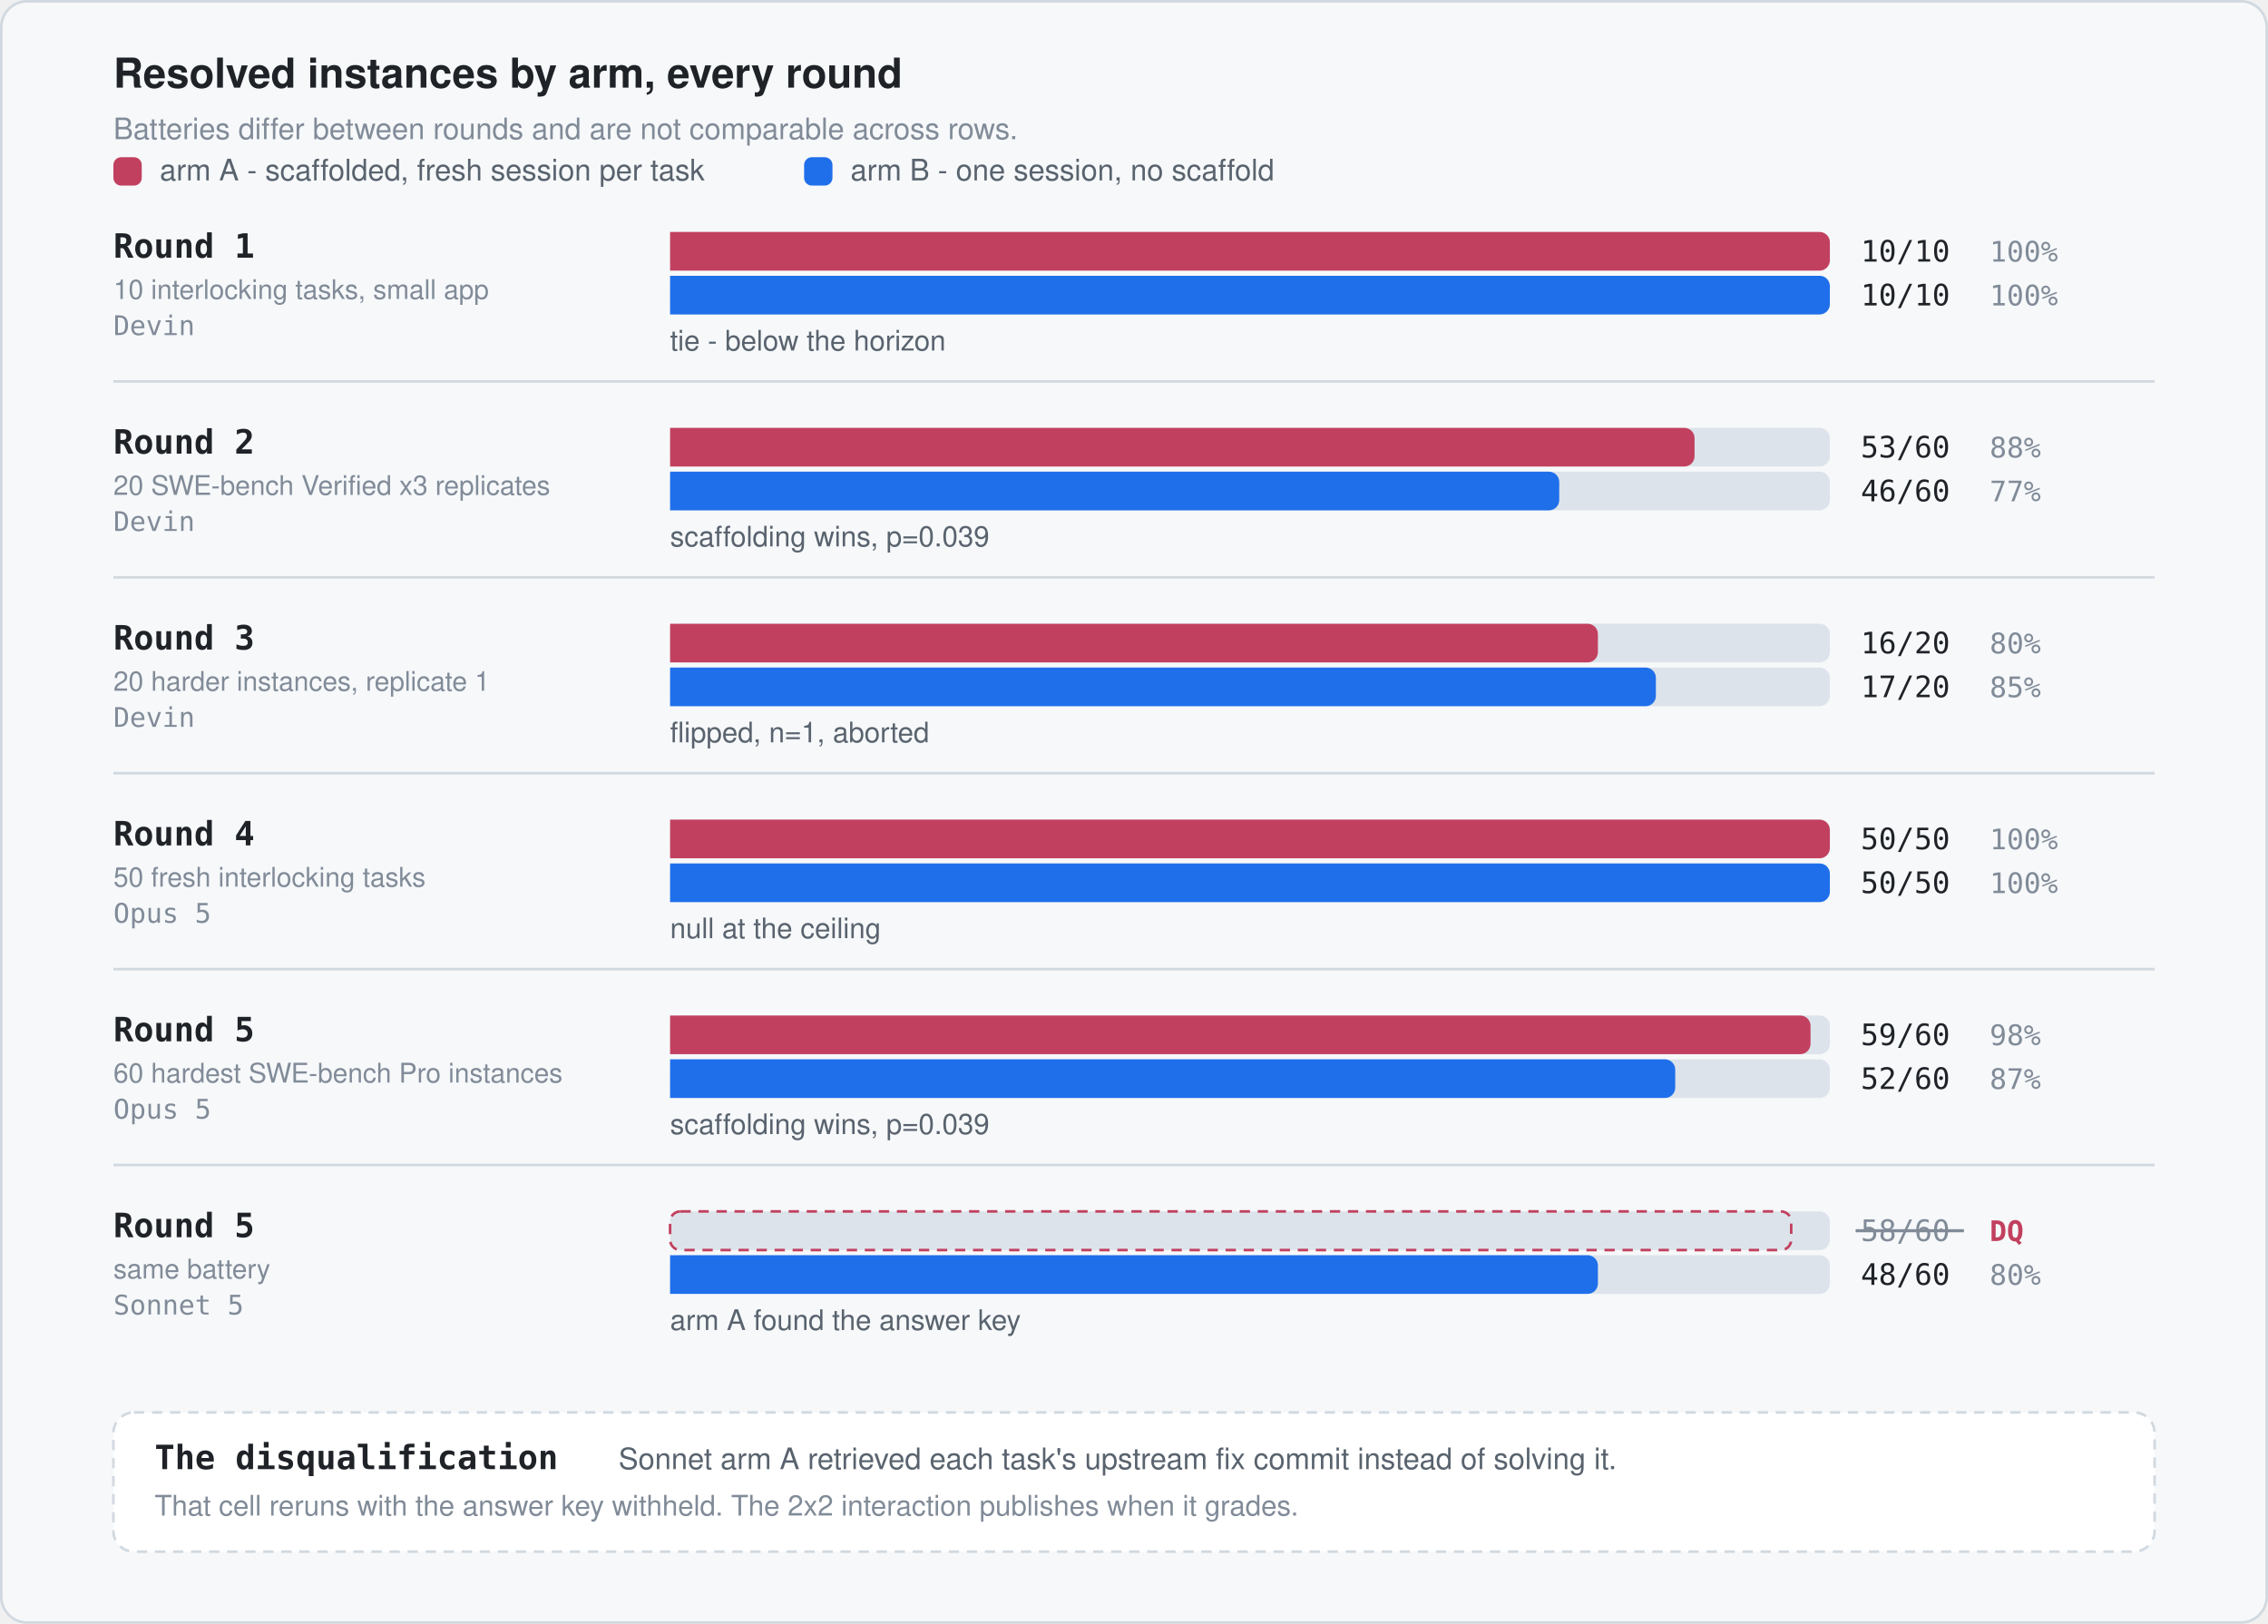
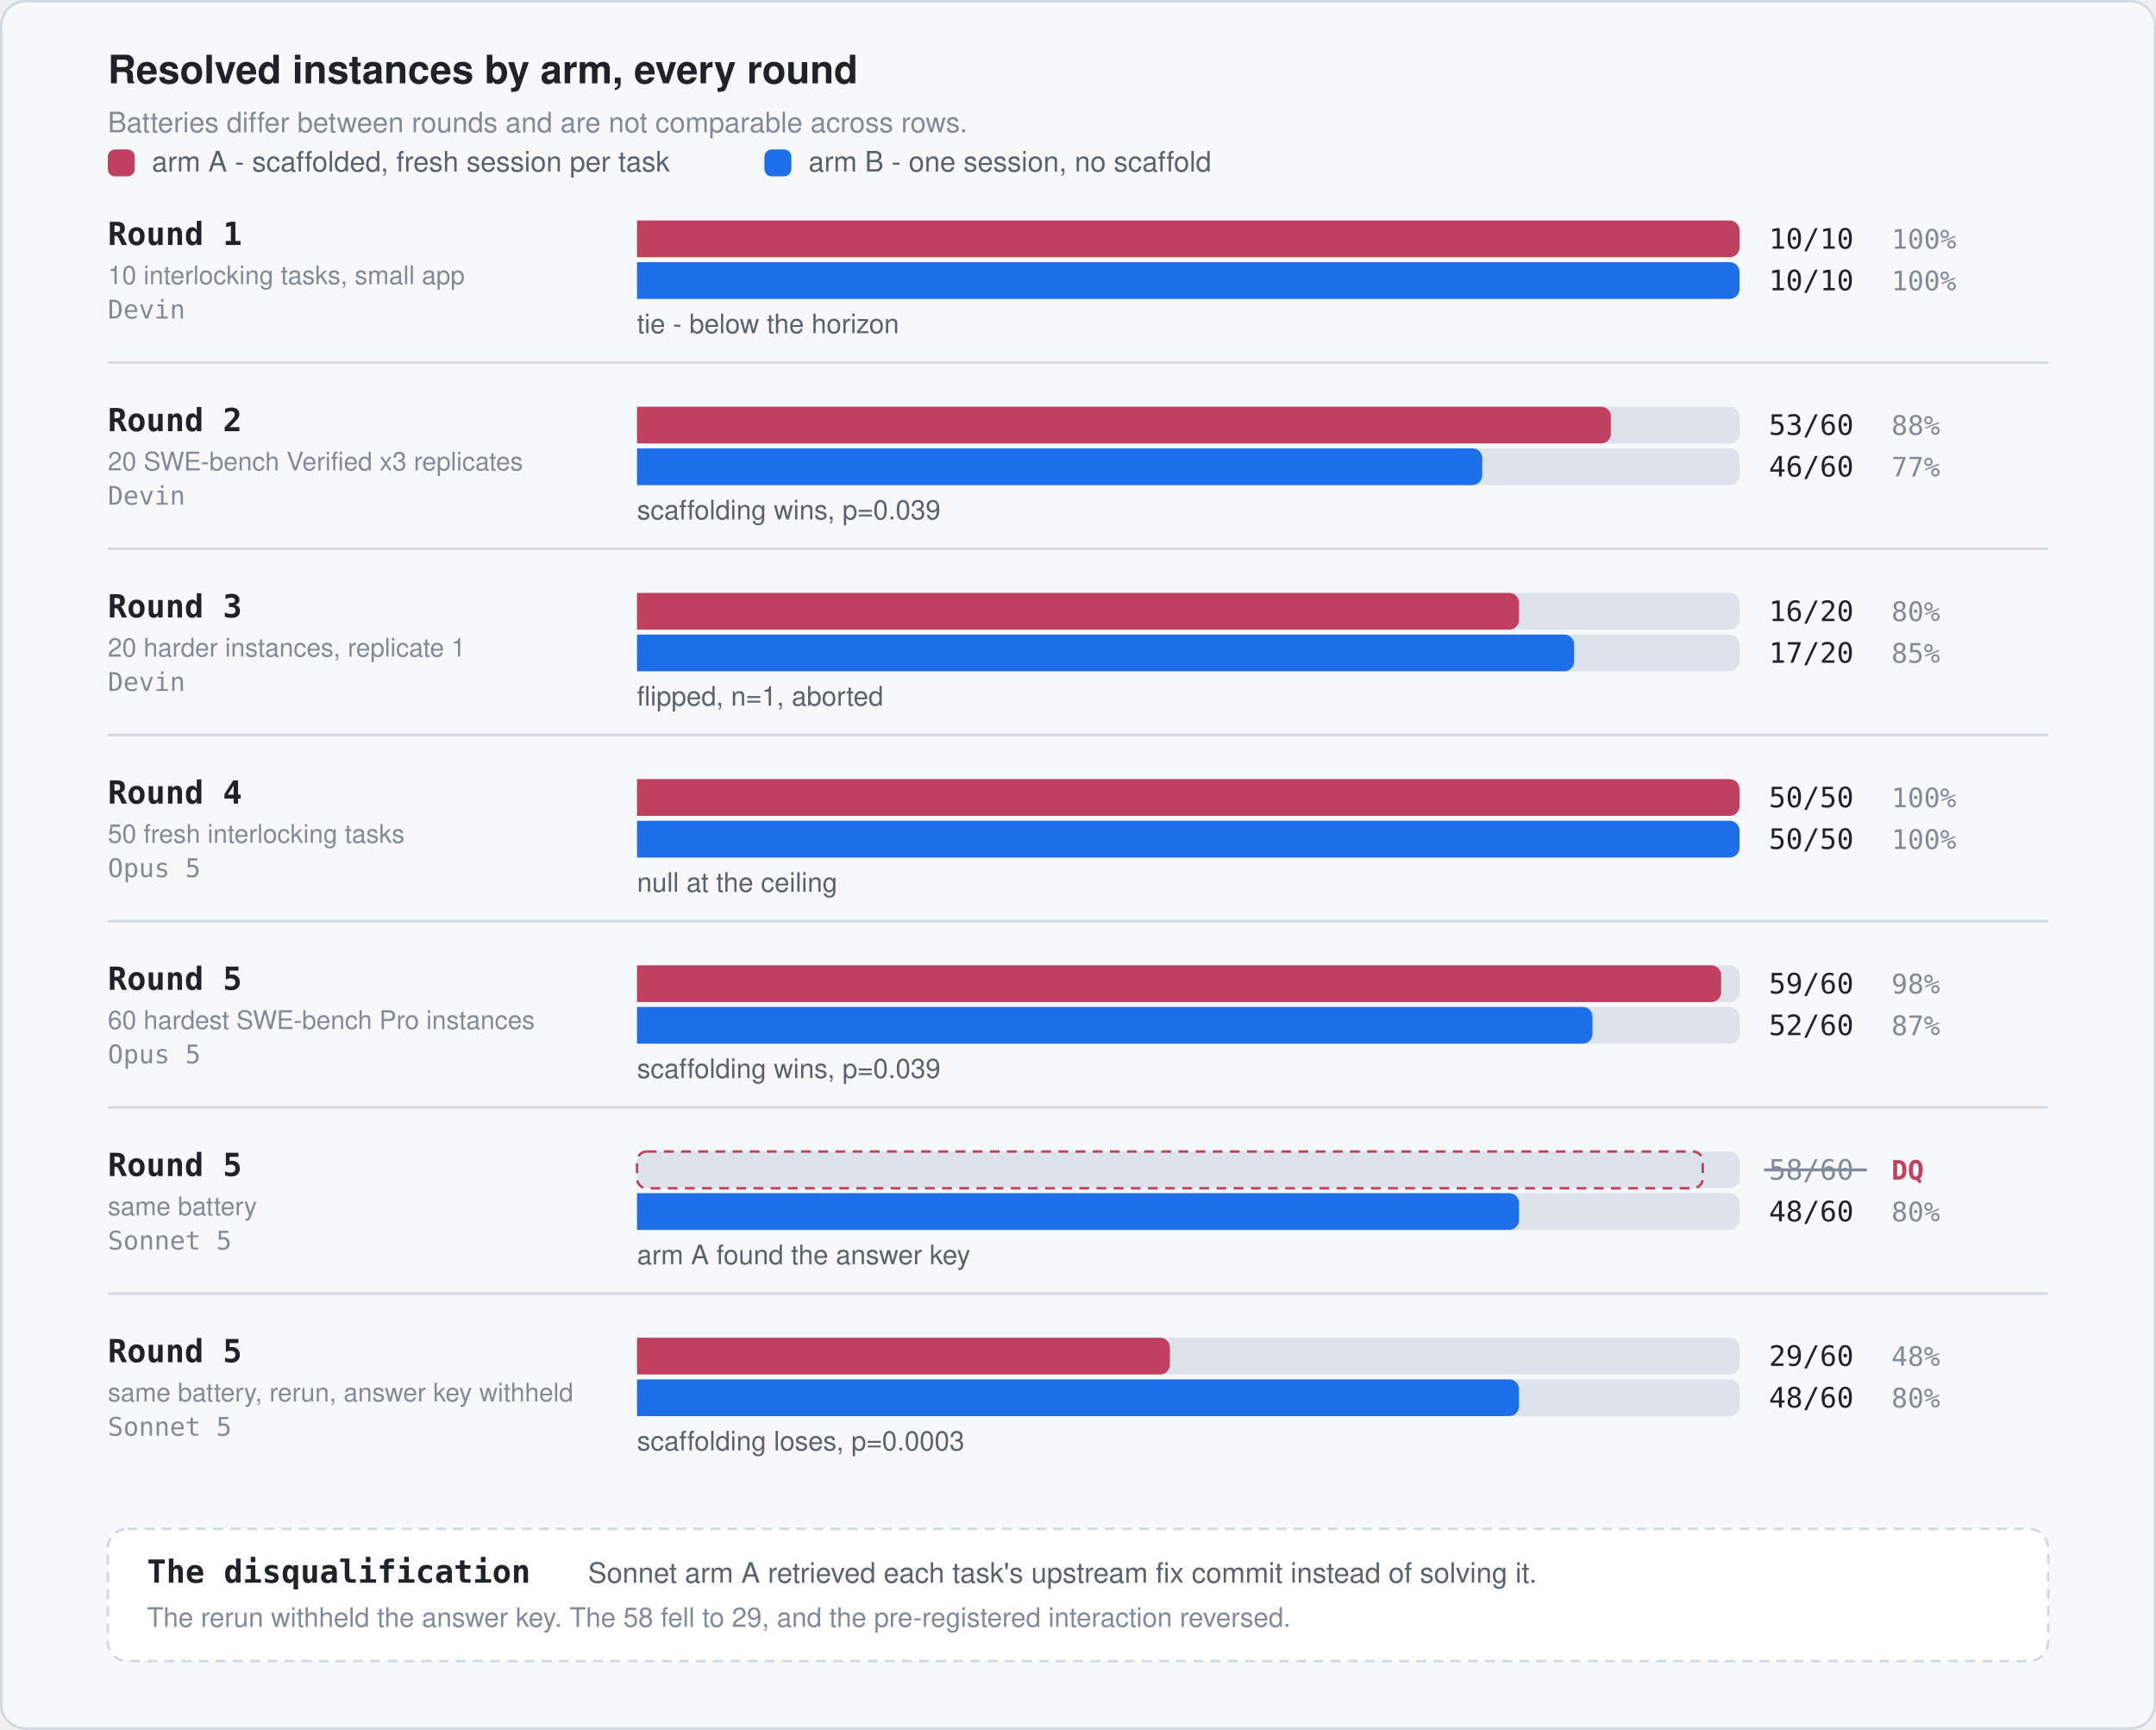
- <svg xmlns="http://www.w3.org/2000/svg" width="880" height="630" viewBox="0 0 880 630" role="img">
-   <rect x="0.5" y="0.5" width="879" height="629" rx="10" fill="#f6f8fa" stroke="#d1d9e0" />
+ <svg xmlns="http://www.w3.org/2000/svg" width="880" height="706" viewBox="0 0 880 706" role="img">
+   <rect x="0.5" y="0.5" width="879" height="705" rx="10" fill="#f6f8fa" stroke="#d1d9e0" />
  <text x="44" y="34" fill="#1f2328" font-family="-apple-system,BlinkMacSystemFont,Segoe UI,Helvetica,Arial,sans-serif" font-size="16" font-weight="600" text-anchor="start">Resolved instances by arm, every round</text>
  <text x="44" y="54" fill="#818b98" font-family="-apple-system,BlinkMacSystemFont,Segoe UI,Helvetica,Arial,sans-serif" font-size="11.5" font-weight="400" text-anchor="start">Batteries differ between rounds and are not comparable across rows.</text>
  <rect x="44" y="61" width="11" height="11" rx="3" fill="#c2405f" />
  <text x="62" y="70" fill="#59636e" font-family="-apple-system,BlinkMacSystemFont,Segoe UI,Helvetica,Arial,sans-serif" font-size="11.5" font-weight="400" text-anchor="start">arm A - scaffolded, fresh session per task</text>
  <rect x="312" y="61" width="11" height="11" rx="3" fill="#1f6feb" />
  <text x="330" y="70" fill="#59636e" font-family="-apple-system,BlinkMacSystemFont,Segoe UI,Helvetica,Arial,sans-serif" font-size="11.5" font-weight="400" text-anchor="start">arm B - one session, no scaffold</text>
  <text x="44" y="100" fill="#1f2328" font-family="ui-monospace,SFMono-Regular,Menlo,Consolas,monospace" font-size="13" font-weight="600" text-anchor="start">Round 1</text>
  <text x="44" y="116" fill="#818b98" font-family="-apple-system,BlinkMacSystemFont,Segoe UI,Helvetica,Arial,sans-serif" font-size="10.5" font-weight="400" text-anchor="start">10 interlocking tasks, small app</text>
  <text x="44" y="130" fill="#818b98" font-family="ui-monospace,SFMono-Regular,Menlo,Consolas,monospace" font-size="10.5" font-weight="400" text-anchor="start">Devin</text>
  <rect x="260" y="90" width="450" height="15" rx="4" fill="#dde3ea" />
-   <clipPath id="g12">
+   <clipPath id="g14">
    <rect x="260" y="90" width="450.0" height="15">
      <animate attributeName="width" values="0;0;450.0" keyTimes="0;0.167;1" dur="0.90s" fill="freeze" calcMode="spline" keySplines="0 0 1 1;0.16 1 0.3 1" />
    </rect>
  </clipPath>
-   <g clip-path="url(#g12)">
+   <g clip-path="url(#g14)">
    <path d="M260,90 H706.0 a4,4 0 0 1 4,4 V101 a4,4 0 0 1 -4,4 H260 Z" fill="#c2405f" />
  </g>
  <text x="722" y="101.5" fill="#1f2328" font-family="ui-monospace,SFMono-Regular,Menlo,Consolas,monospace" font-size="11.5" font-weight="400" text-anchor="start">10/10</text>
  <text x="772" y="101.5" fill="#818b98" font-family="ui-monospace,SFMono-Regular,Menlo,Consolas,monospace" font-size="11" font-weight="400" text-anchor="start">100%</text>
  <rect x="260" y="107" width="450" height="15" rx="4" fill="#dde3ea" />
-   <clipPath id="g13">
+   <clipPath id="g15">
    <rect x="260" y="107" width="450.0" height="15">
      <animate attributeName="width" values="0;0;450.0" keyTimes="0;0.227;1" dur="0.97s" fill="freeze" calcMode="spline" keySplines="0 0 1 1;0.16 1 0.3 1" />
    </rect>
  </clipPath>
-   <g clip-path="url(#g13)">
+   <g clip-path="url(#g15)">
    <path d="M260,107 H706.0 a4,4 0 0 1 4,4 V118 a4,4 0 0 1 -4,4 H260 Z" fill="#1f6feb" />
  </g>
  <text x="722" y="118.5" fill="#1f2328" font-family="ui-monospace,SFMono-Regular,Menlo,Consolas,monospace" font-size="11.5" font-weight="400" text-anchor="start">10/10</text>
  <text x="772" y="118.5" fill="#818b98" font-family="ui-monospace,SFMono-Regular,Menlo,Consolas,monospace" font-size="11" font-weight="400" text-anchor="start">100%</text>
  <text x="260" y="136" fill="#59636e" font-family="-apple-system,BlinkMacSystemFont,Segoe UI,Helvetica,Arial,sans-serif" font-size="11" font-weight="400" text-anchor="start">tie - below the horizon</text>
  <line x1="44" y1="148" x2="836" y2="148" stroke="#d1d9e0" />
  <text x="44" y="176" fill="#1f2328" font-family="ui-monospace,SFMono-Regular,Menlo,Consolas,monospace" font-size="13" font-weight="600" text-anchor="start">Round 2</text>
  <text x="44" y="192" fill="#818b98" font-family="-apple-system,BlinkMacSystemFont,Segoe UI,Helvetica,Arial,sans-serif" font-size="10.5" font-weight="400" text-anchor="start">20 SWE-bench Verified x3 replicates</text>
  <text x="44" y="206" fill="#818b98" font-family="ui-monospace,SFMono-Regular,Menlo,Consolas,monospace" font-size="10.5" font-weight="400" text-anchor="start">Devin</text>
  <rect x="260" y="166" width="450" height="15" rx="4" fill="#dde3ea" />
-   <clipPath id="g14">
+   <clipPath id="g16">
    <rect x="260" y="166" width="397.5" height="15">
      <animate attributeName="width" values="0;0;397.5" keyTimes="0;0.279;1" dur="1.04s" fill="freeze" calcMode="spline" keySplines="0 0 1 1;0.16 1 0.3 1" />
    </rect>
  </clipPath>
-   <g clip-path="url(#g14)">
+   <g clip-path="url(#g16)">
    <path d="M260,166 H653.5 a4,4 0 0 1 4,4 V177 a4,4 0 0 1 -4,4 H260 Z" fill="#c2405f" />
  </g>
  <text x="722" y="177.5" fill="#1f2328" font-family="ui-monospace,SFMono-Regular,Menlo,Consolas,monospace" font-size="11.5" font-weight="400" text-anchor="start">53/60</text>
  <text x="772" y="177.5" fill="#818b98" font-family="ui-monospace,SFMono-Regular,Menlo,Consolas,monospace" font-size="11" font-weight="400" text-anchor="start">88%</text>
  <rect x="260" y="183" width="450" height="15" rx="4" fill="#dde3ea" />
-   <clipPath id="g15">
+   <clipPath id="g17">
    <rect x="260" y="183" width="345.0" height="15">
      <animate attributeName="width" values="0;0;345.0" keyTimes="0;0.324;1" dur="1.11s" fill="freeze" calcMode="spline" keySplines="0 0 1 1;0.16 1 0.3 1" />
    </rect>
  </clipPath>
-   <g clip-path="url(#g15)">
+   <g clip-path="url(#g17)">
    <path d="M260,183 H601.0 a4,4 0 0 1 4,4 V194 a4,4 0 0 1 -4,4 H260 Z" fill="#1f6feb" />
  </g>
  <text x="722" y="194.5" fill="#1f2328" font-family="ui-monospace,SFMono-Regular,Menlo,Consolas,monospace" font-size="11.5" font-weight="400" text-anchor="start">46/60</text>
  <text x="772" y="194.5" fill="#818b98" font-family="ui-monospace,SFMono-Regular,Menlo,Consolas,monospace" font-size="11" font-weight="400" text-anchor="start">77%</text>
  <text x="260" y="212" fill="#59636e" font-family="-apple-system,BlinkMacSystemFont,Segoe UI,Helvetica,Arial,sans-serif" font-size="11" font-weight="400" text-anchor="start">scaffolding wins, p=0.039</text>
  <line x1="44" y1="224" x2="836" y2="224" stroke="#d1d9e0" />
  <text x="44" y="252" fill="#1f2328" font-family="ui-monospace,SFMono-Regular,Menlo,Consolas,monospace" font-size="13" font-weight="600" text-anchor="start">Round 3</text>
  <text x="44" y="268" fill="#818b98" font-family="-apple-system,BlinkMacSystemFont,Segoe UI,Helvetica,Arial,sans-serif" font-size="10.5" font-weight="400" text-anchor="start">20 harder instances, replicate 1</text>
  <text x="44" y="282" fill="#818b98" font-family="ui-monospace,SFMono-Regular,Menlo,Consolas,monospace" font-size="10.5" font-weight="400" text-anchor="start">Devin</text>
  <rect x="260" y="242" width="450" height="15" rx="4" fill="#dde3ea" />
-   <clipPath id="g16">
+   <clipPath id="g18">
    <rect x="260" y="242" width="360.0" height="15">
      <animate attributeName="width" values="0;0;360.0" keyTimes="0;0.364;1" dur="1.18s" fill="freeze" calcMode="spline" keySplines="0 0 1 1;0.16 1 0.3 1" />
    </rect>
  </clipPath>
-   <g clip-path="url(#g16)">
+   <g clip-path="url(#g18)">
    <path d="M260,242 H616.0 a4,4 0 0 1 4,4 V253 a4,4 0 0 1 -4,4 H260 Z" fill="#c2405f" />
  </g>
  <text x="722" y="253.5" fill="#1f2328" font-family="ui-monospace,SFMono-Regular,Menlo,Consolas,monospace" font-size="11.5" font-weight="400" text-anchor="start">16/20</text>
  <text x="772" y="253.5" fill="#818b98" font-family="ui-monospace,SFMono-Regular,Menlo,Consolas,monospace" font-size="11" font-weight="400" text-anchor="start">80%</text>
  <rect x="260" y="259" width="450" height="15" rx="4" fill="#dde3ea" />
-   <clipPath id="g17">
+   <clipPath id="g19">
    <rect x="260" y="259" width="382.5" height="15">
      <animate attributeName="width" values="0;0;382.5" keyTimes="0;0.400;1" dur="1.25s" fill="freeze" calcMode="spline" keySplines="0 0 1 1;0.16 1 0.3 1" />
    </rect>
  </clipPath>
-   <g clip-path="url(#g17)">
+   <g clip-path="url(#g19)">
    <path d="M260,259 H638.5 a4,4 0 0 1 4,4 V270 a4,4 0 0 1 -4,4 H260 Z" fill="#1f6feb" />
  </g>
  <text x="722" y="270.5" fill="#1f2328" font-family="ui-monospace,SFMono-Regular,Menlo,Consolas,monospace" font-size="11.5" font-weight="400" text-anchor="start">17/20</text>
  <text x="772" y="270.5" fill="#818b98" font-family="ui-monospace,SFMono-Regular,Menlo,Consolas,monospace" font-size="11" font-weight="400" text-anchor="start">85%</text>
  <text x="260" y="288" fill="#59636e" font-family="-apple-system,BlinkMacSystemFont,Segoe UI,Helvetica,Arial,sans-serif" font-size="11" font-weight="400" text-anchor="start">flipped, n=1, aborted</text>
  <line x1="44" y1="300" x2="836" y2="300" stroke="#d1d9e0" />
  <text x="44" y="328" fill="#1f2328" font-family="ui-monospace,SFMono-Regular,Menlo,Consolas,monospace" font-size="13" font-weight="600" text-anchor="start">Round 4</text>
  <text x="44" y="344" fill="#818b98" font-family="-apple-system,BlinkMacSystemFont,Segoe UI,Helvetica,Arial,sans-serif" font-size="10.5" font-weight="400" text-anchor="start">50 fresh interlocking tasks</text>
  <text x="44" y="358" fill="#818b98" font-family="ui-monospace,SFMono-Regular,Menlo,Consolas,monospace" font-size="10.5" font-weight="400" text-anchor="start">Opus 5</text>
  <rect x="260" y="318" width="450" height="15" rx="4" fill="#dde3ea" />
-   <clipPath id="g18">
+   <clipPath id="g20">
    <rect x="260" y="318" width="450.0" height="15">
      <animate attributeName="width" values="0;0;450.0" keyTimes="0;0.432;1" dur="1.32s" fill="freeze" calcMode="spline" keySplines="0 0 1 1;0.16 1 0.3 1" />
    </rect>
  </clipPath>
-   <g clip-path="url(#g18)">
+   <g clip-path="url(#g20)">
    <path d="M260,318 H706.0 a4,4 0 0 1 4,4 V329 a4,4 0 0 1 -4,4 H260 Z" fill="#c2405f" />
  </g>
  <text x="722" y="329.5" fill="#1f2328" font-family="ui-monospace,SFMono-Regular,Menlo,Consolas,monospace" font-size="11.5" font-weight="400" text-anchor="start">50/50</text>
  <text x="772" y="329.5" fill="#818b98" font-family="ui-monospace,SFMono-Regular,Menlo,Consolas,monospace" font-size="11" font-weight="400" text-anchor="start">100%</text>
  <rect x="260" y="335" width="450" height="15" rx="4" fill="#dde3ea" />
-   <clipPath id="g19">
+   <clipPath id="g21">
    <rect x="260" y="335" width="450.0" height="15">
      <animate attributeName="width" values="0;0;450.0" keyTimes="0;0.460;1" dur="1.39s" fill="freeze" calcMode="spline" keySplines="0 0 1 1;0.16 1 0.3 1" />
    </rect>
  </clipPath>
-   <g clip-path="url(#g19)">
+   <g clip-path="url(#g21)">
    <path d="M260,335 H706.0 a4,4 0 0 1 4,4 V346 a4,4 0 0 1 -4,4 H260 Z" fill="#1f6feb" />
  </g>
  <text x="722" y="346.5" fill="#1f2328" font-family="ui-monospace,SFMono-Regular,Menlo,Consolas,monospace" font-size="11.5" font-weight="400" text-anchor="start">50/50</text>
  <text x="772" y="346.5" fill="#818b98" font-family="ui-monospace,SFMono-Regular,Menlo,Consolas,monospace" font-size="11" font-weight="400" text-anchor="start">100%</text>
  <text x="260" y="364" fill="#59636e" font-family="-apple-system,BlinkMacSystemFont,Segoe UI,Helvetica,Arial,sans-serif" font-size="11" font-weight="400" text-anchor="start">null at the ceiling</text>
  <line x1="44" y1="376" x2="836" y2="376" stroke="#d1d9e0" />
  <text x="44" y="404" fill="#1f2328" font-family="ui-monospace,SFMono-Regular,Menlo,Consolas,monospace" font-size="13" font-weight="600" text-anchor="start">Round 5</text>
  <text x="44" y="420" fill="#818b98" font-family="-apple-system,BlinkMacSystemFont,Segoe UI,Helvetica,Arial,sans-serif" font-size="10.5" font-weight="400" text-anchor="start">60 hardest SWE-bench Pro instances</text>
  <text x="44" y="434" fill="#818b98" font-family="ui-monospace,SFMono-Regular,Menlo,Consolas,monospace" font-size="10.5" font-weight="400" text-anchor="start">Opus 5</text>
  <rect x="260" y="394" width="450" height="15" rx="4" fill="#dde3ea" />
-   <clipPath id="g20">
+   <clipPath id="g22">
    <rect x="260" y="394" width="442.5" height="15">
      <animate attributeName="width" values="0;0;442.5" keyTimes="0;0.486;1" dur="1.46s" fill="freeze" calcMode="spline" keySplines="0 0 1 1;0.16 1 0.3 1" />
    </rect>
  </clipPath>
-   <g clip-path="url(#g20)">
+   <g clip-path="url(#g22)">
    <path d="M260,394 H698.5 a4,4 0 0 1 4,4 V405 a4,4 0 0 1 -4,4 H260 Z" fill="#c2405f" />
  </g>
  <text x="722" y="405.5" fill="#1f2328" font-family="ui-monospace,SFMono-Regular,Menlo,Consolas,monospace" font-size="11.5" font-weight="400" text-anchor="start">59/60</text>
  <text x="772" y="405.5" fill="#818b98" font-family="ui-monospace,SFMono-Regular,Menlo,Consolas,monospace" font-size="11" font-weight="400" text-anchor="start">98%</text>
  <rect x="260" y="411" width="450" height="15" rx="4" fill="#dde3ea" />
-   <clipPath id="g21">
+   <clipPath id="g23">
    <rect x="260" y="411" width="390.0" height="15">
      <animate attributeName="width" values="0;0;390.0" keyTimes="0;0.510;1" dur="1.53s" fill="freeze" calcMode="spline" keySplines="0 0 1 1;0.16 1 0.3 1" />
    </rect>
  </clipPath>
-   <g clip-path="url(#g21)">
+   <g clip-path="url(#g23)">
    <path d="M260,411 H646.0 a4,4 0 0 1 4,4 V422 a4,4 0 0 1 -4,4 H260 Z" fill="#1f6feb" />
  </g>
  <text x="722" y="422.5" fill="#1f2328" font-family="ui-monospace,SFMono-Regular,Menlo,Consolas,monospace" font-size="11.5" font-weight="400" text-anchor="start">52/60</text>
  <text x="772" y="422.5" fill="#818b98" font-family="ui-monospace,SFMono-Regular,Menlo,Consolas,monospace" font-size="11" font-weight="400" text-anchor="start">87%</text>
  <text x="260" y="440" fill="#59636e" font-family="-apple-system,BlinkMacSystemFont,Segoe UI,Helvetica,Arial,sans-serif" font-size="11" font-weight="400" text-anchor="start">scaffolding wins, p=0.039</text>
  <line x1="44" y1="452" x2="836" y2="452" stroke="#d1d9e0" />
  <text x="44" y="480" fill="#1f2328" font-family="ui-monospace,SFMono-Regular,Menlo,Consolas,monospace" font-size="13" font-weight="600" text-anchor="start">Round 5</text>
  <text x="44" y="496" fill="#818b98" font-family="-apple-system,BlinkMacSystemFont,Segoe UI,Helvetica,Arial,sans-serif" font-size="10.5" font-weight="400" text-anchor="start">same battery</text>
  <text x="44" y="510" fill="#818b98" font-family="ui-monospace,SFMono-Regular,Menlo,Consolas,monospace" font-size="10.5" font-weight="400" text-anchor="start">Sonnet 5</text>
  <rect x="260" y="470" width="450" height="15" rx="4" fill="#dde3ea" />
  <rect x="260" y="470" width="435.0" height="15" rx="4" fill="none" stroke="#c2405f" stroke-dasharray="4 3" />
  <text x="722" y="481.5" fill="#818b98" font-family="ui-monospace,SFMono-Regular,Menlo,Consolas,monospace" font-size="11.5" font-weight="400" text-anchor="start">58/60</text>
  <line x1="720" y1="477.5" x2="762" y2="477.5" stroke="#818b98" stroke-width="1.2" />
  <text x="772" y="481.5" fill="#c2405f" font-family="ui-monospace,SFMono-Regular,Menlo,Consolas,monospace" font-size="11" font-weight="700" text-anchor="start">DQ</text>
  <rect x="260" y="487" width="450" height="15" rx="4" fill="#dde3ea" />
-   <clipPath id="g22">
+   <clipPath id="g24">
    <rect x="260" y="487" width="360.0" height="15">
      <animate attributeName="width" values="0;0;360.0" keyTimes="0;0.551;1" dur="1.67s" fill="freeze" calcMode="spline" keySplines="0 0 1 1;0.16 1 0.3 1" />
    </rect>
  </clipPath>
-   <g clip-path="url(#g22)">
+   <g clip-path="url(#g24)">
    <path d="M260,487 H616.0 a4,4 0 0 1 4,4 V498 a4,4 0 0 1 -4,4 H260 Z" fill="#1f6feb" />
  </g>
  <text x="722" y="498.5" fill="#1f2328" font-family="ui-monospace,SFMono-Regular,Menlo,Consolas,monospace" font-size="11.5" font-weight="400" text-anchor="start">48/60</text>
  <text x="772" y="498.5" fill="#818b98" font-family="ui-monospace,SFMono-Regular,Menlo,Consolas,monospace" font-size="11" font-weight="400" text-anchor="start">80%</text>
  <text x="260" y="516" fill="#59636e" font-family="-apple-system,BlinkMacSystemFont,Segoe UI,Helvetica,Arial,sans-serif" font-size="11" font-weight="400" text-anchor="start">arm A found the answer key</text>
-   <rect x="44" y="548" width="792" height="54" rx="8" fill="#ffffff" stroke="#d1d9e0" stroke-dasharray="4 3" />
-   <text x="60" y="570" fill="#1f2328" font-family="ui-monospace,SFMono-Regular,Menlo,Consolas,monospace" font-size="13" font-weight="600" text-anchor="start">The disqualification</text>
-   <text x="240" y="570" fill="#59636e" font-family="-apple-system,BlinkMacSystemFont,Segoe UI,Helvetica,Arial,sans-serif" font-size="11.5" font-weight="400" text-anchor="start">Sonnet arm A retrieved each task's upstream fix commit instead of solving it.</text>
-   <text x="60" y="588" fill="#818b98" font-family="-apple-system,BlinkMacSystemFont,Segoe UI,Helvetica,Arial,sans-serif" font-size="11" font-weight="400" text-anchor="start">That cell reruns with the answer key withheld. The 2x2 interaction publishes when it grades.</text>
+   <line x1="44" y1="528" x2="836" y2="528" stroke="#d1d9e0" />
+   <text x="44" y="556" fill="#1f2328" font-family="ui-monospace,SFMono-Regular,Menlo,Consolas,monospace" font-size="13" font-weight="600" text-anchor="start">Round 5</text>
+   <text x="44" y="572" fill="#818b98" font-family="-apple-system,BlinkMacSystemFont,Segoe UI,Helvetica,Arial,sans-serif" font-size="10.5" font-weight="400" text-anchor="start">same battery, rerun, answer key withheld</text>
+   <text x="44" y="586" fill="#818b98" font-family="ui-monospace,SFMono-Regular,Menlo,Consolas,monospace" font-size="10.5" font-weight="400" text-anchor="start">Sonnet 5</text>
+   <rect x="260" y="546" width="450" height="15" rx="4" fill="#dde3ea" />
+   <clipPath id="g25">
+     <rect x="260" y="546" width="217.5" height="15">
+       <animate attributeName="width" values="0;0;217.5" keyTimes="0;0.569;1" dur="1.74s" fill="freeze" calcMode="spline" keySplines="0 0 1 1;0.16 1 0.3 1" />
+     </rect>
+   </clipPath>
+   <g clip-path="url(#g25)">
+     <path d="M260,546 H473.5 a4,4 0 0 1 4,4 V557 a4,4 0 0 1 -4,4 H260 Z" fill="#c2405f" />
+   </g>
+   <text x="722" y="557.5" fill="#1f2328" font-family="ui-monospace,SFMono-Regular,Menlo,Consolas,monospace" font-size="11.5" font-weight="400" text-anchor="start">29/60</text>
+   <text x="772" y="557.5" fill="#818b98" font-family="ui-monospace,SFMono-Regular,Menlo,Consolas,monospace" font-size="11" font-weight="400" text-anchor="start">48%</text>
+   <rect x="260" y="563" width="450" height="15" rx="4" fill="#dde3ea" />
+   <clipPath id="g26">
+     <rect x="260" y="563" width="360.0" height="15">
+       <animate attributeName="width" values="0;0;360.0" keyTimes="0;0.586;1" dur="1.81s" fill="freeze" calcMode="spline" keySplines="0 0 1 1;0.16 1 0.3 1" />
+     </rect>
+   </clipPath>
+   <g clip-path="url(#g26)">
+     <path d="M260,563 H616.0 a4,4 0 0 1 4,4 V574 a4,4 0 0 1 -4,4 H260 Z" fill="#1f6feb" />
+   </g>
+   <text x="722" y="574.5" fill="#1f2328" font-family="ui-monospace,SFMono-Regular,Menlo,Consolas,monospace" font-size="11.5" font-weight="400" text-anchor="start">48/60</text>
+   <text x="772" y="574.5" fill="#818b98" font-family="ui-monospace,SFMono-Regular,Menlo,Consolas,monospace" font-size="11" font-weight="400" text-anchor="start">80%</text>
+   <text x="260" y="592" fill="#59636e" font-family="-apple-system,BlinkMacSystemFont,Segoe UI,Helvetica,Arial,sans-serif" font-size="11" font-weight="400" text-anchor="start">scaffolding loses, p=0.0003</text>
+   <rect x="44" y="624" width="792" height="54" rx="8" fill="#ffffff" stroke="#d1d9e0" stroke-dasharray="4 3" />
+   <text x="60" y="646" fill="#1f2328" font-family="ui-monospace,SFMono-Regular,Menlo,Consolas,monospace" font-size="13" font-weight="600" text-anchor="start">The disqualification</text>
+   <text x="240" y="646" fill="#59636e" font-family="-apple-system,BlinkMacSystemFont,Segoe UI,Helvetica,Arial,sans-serif" font-size="11.5" font-weight="400" text-anchor="start">Sonnet arm A retrieved each task's upstream fix commit instead of solving it.</text>
+   <text x="60" y="664" fill="#818b98" font-family="-apple-system,BlinkMacSystemFont,Segoe UI,Helvetica,Arial,sans-serif" font-size="11" font-weight="400" text-anchor="start">The rerun withheld the answer key. The 58 fell to 29, and the pre-registered interaction reversed.</text>
</svg>
